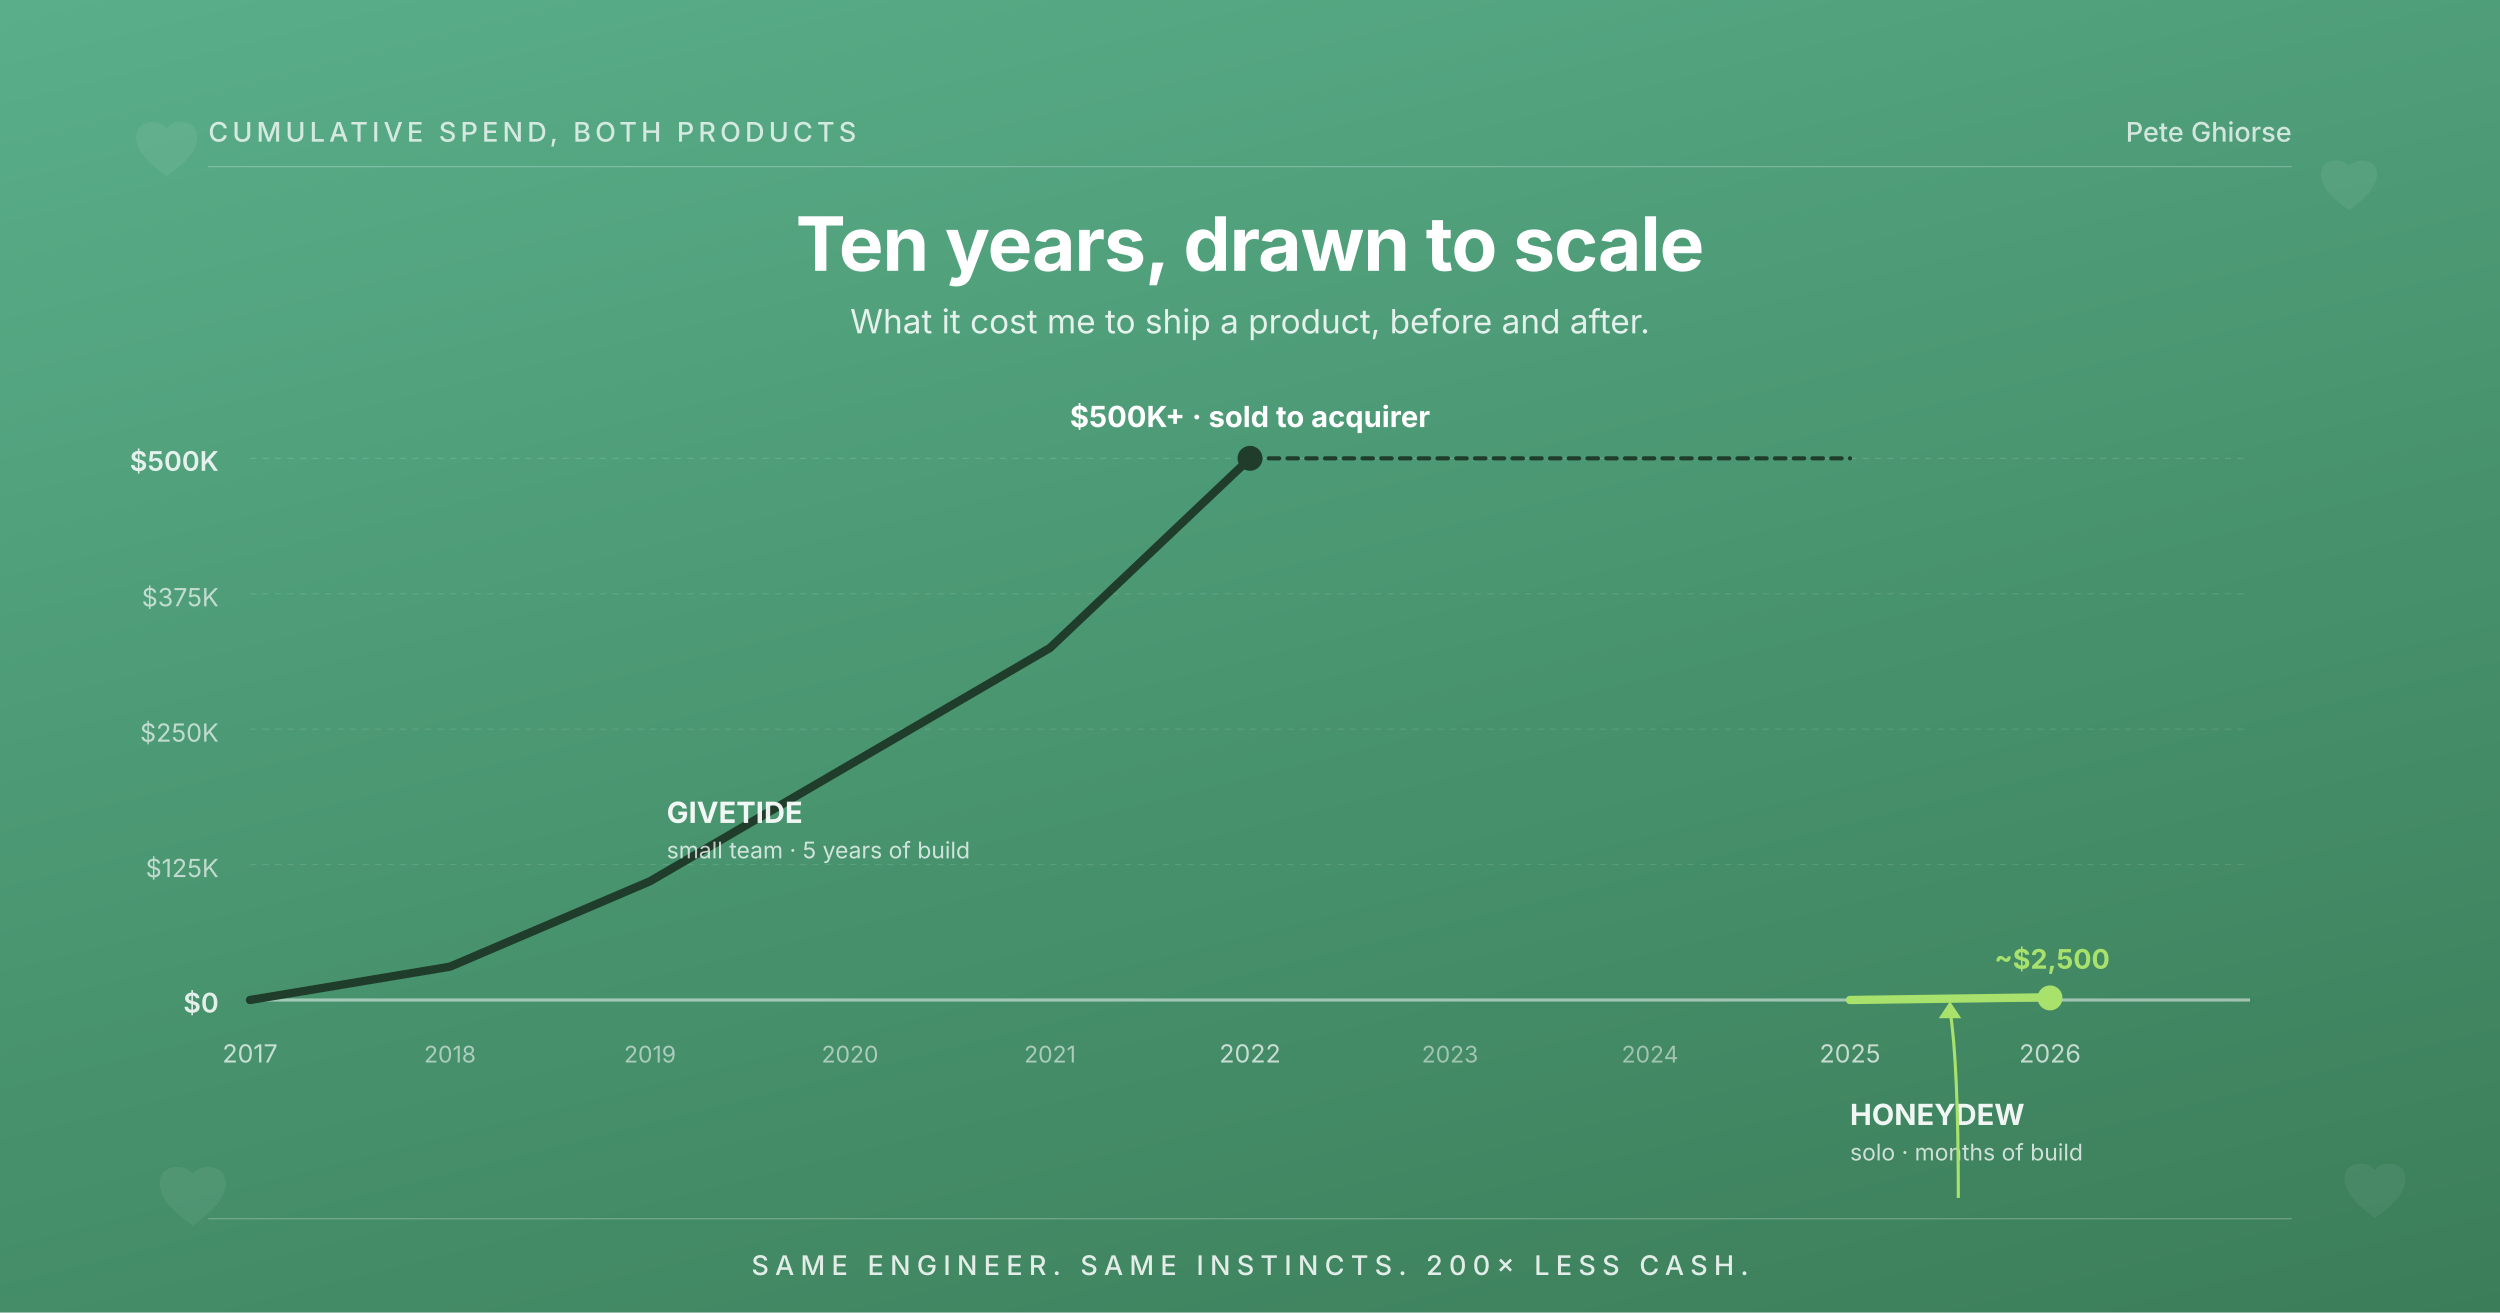
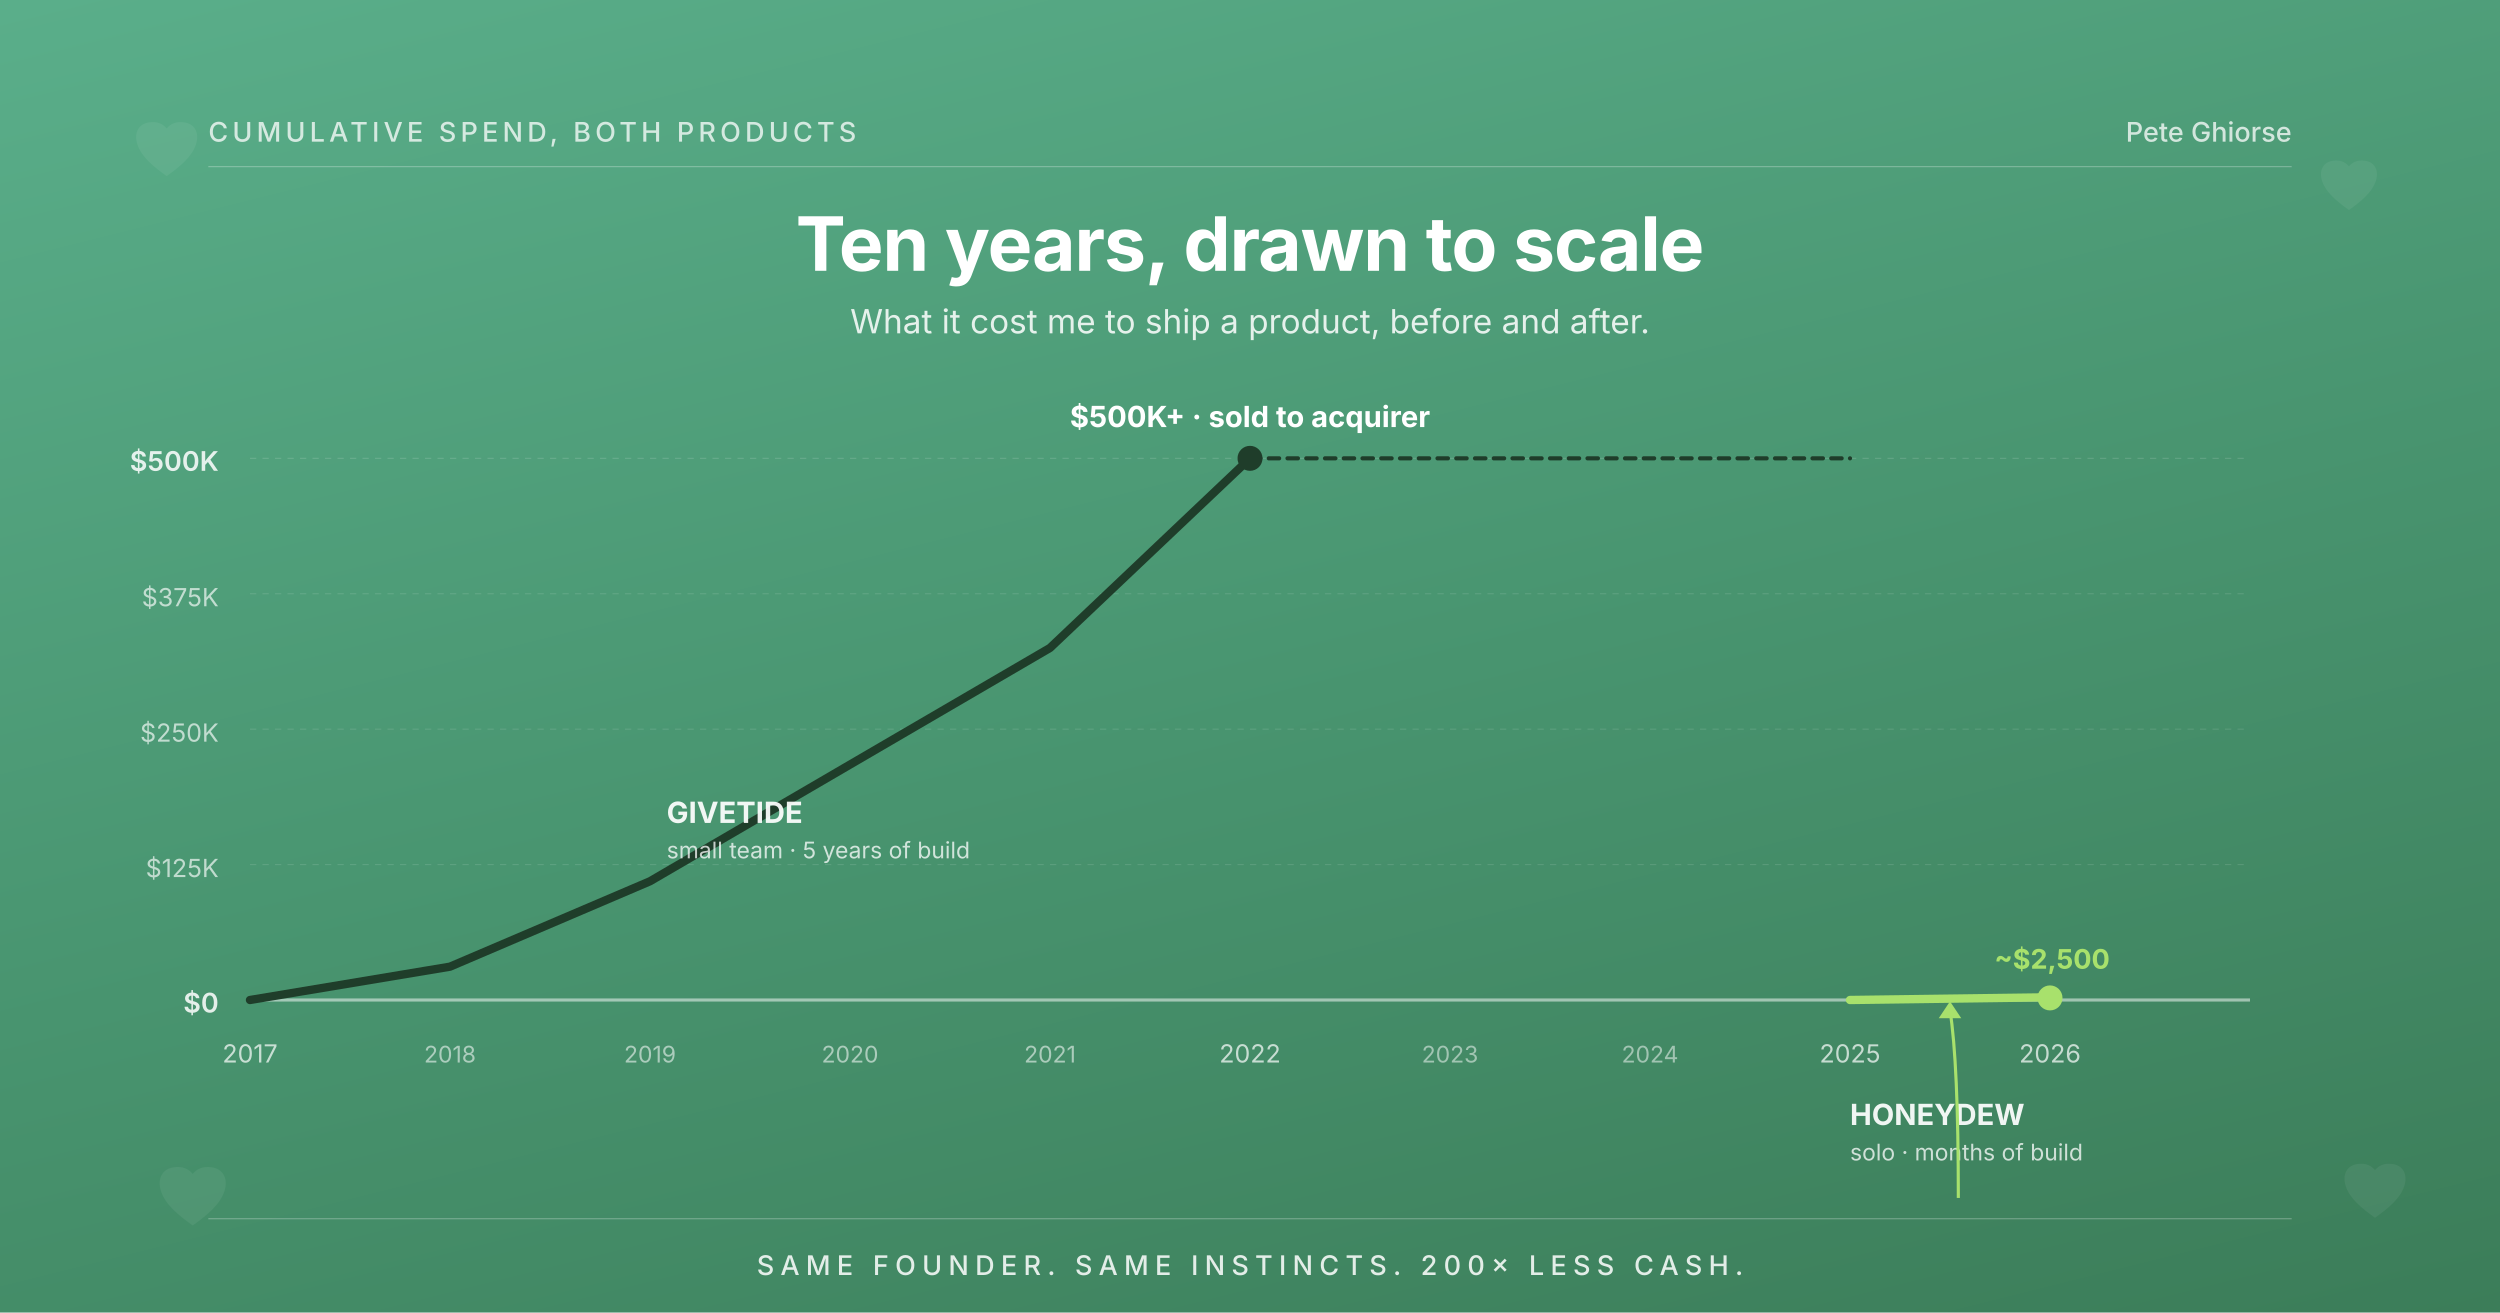
<svg xmlns="http://www.w3.org/2000/svg" viewBox="0 0 1200 630" font-family="-apple-system, BlinkMacSystemFont, 'Inter', 'Helvetica Neue', sans-serif">
  <defs>
    <linearGradient id="tlBgGrad" x1="0%" y1="0%" x2="100%" y2="100%" gradientTransform="rotate(20)">
      <stop offset="0%" stop-color="#5AAE8A" />
      <stop offset="50%" stop-color="#48946F" />
      <stop offset="100%" stop-color="#3A7A56" />
    </linearGradient>
    <symbol id="hdHeart" viewBox="0 0 512 512">
      <path d="M256 380 C 200 340, 152 300, 136 250 C 120 200, 144 165, 184 160 C 216 155, 240 165, 256 185 C 272 165, 296 155, 328 160 C 368 165, 392 200, 376 250 C 360 300, 312 340, 256 380 Z" fill="currentColor" />
    </symbol>
  </defs>
  <rect width="1200" height="630" fill="url(#tlBgGrad)" />
  <g color="rgba(255,255,255,0.06)">
    <use href="#hdHeart" x="50" y="40" width="60" height="60" />
    <use href="#hdHeart" x="1100" y="60" width="55" height="55" />
    <use href="#hdHeart" x="60" y="540" width="65" height="65" />
    <use href="#hdHeart" x="1110" y="540" width="60" height="60" />
  </g>
  <line x1="100" y1="80" x2="1100" y2="80" stroke="rgba(255,255,255,0.3)" stroke-width="0.5" />
  <text x="100" y="68" fill="rgba(255,255,255,0.75)" font-size="13" letter-spacing="2" font-weight="500">CUMULATIVE SPEND, BOTH PRODUCTS</text>
  <text x="1100" y="68" text-anchor="end" fill="rgba(255,255,255,0.75)" font-size="13" font-weight="500">Pete Ghiorse</text>
  <text x="600" y="130" text-anchor="middle" fill="#FFFFFF" font-size="36" font-weight="700" letter-spacing="-0.5">Ten years, drawn to scale</text>
  <text x="600" y="160" text-anchor="middle" fill="rgba(255,255,255,0.85)" font-size="16">What it cost me to ship a product, before and after.</text>
  <text x="105" y="226" text-anchor="end" fill="rgba(255,255,255,0.85)" font-size="13" font-weight="600">$500K</text>
  <line x1="120" y1="220" x2="1080" y2="220" stroke="rgba(255,255,255,0.15)" stroke-width="0.5" stroke-dasharray="3,3" />
  <text x="105" y="291" text-anchor="end" fill="rgba(255,255,255,0.65)" font-size="12">$375K</text>
  <line x1="120" y1="285" x2="1080" y2="285" stroke="rgba(255,255,255,0.12)" stroke-width="0.5" stroke-dasharray="3,3" />
  <text x="105" y="356" text-anchor="end" fill="rgba(255,255,255,0.65)" font-size="12">$250K</text>
  <line x1="120" y1="350" x2="1080" y2="350" stroke="rgba(255,255,255,0.12)" stroke-width="0.5" stroke-dasharray="3,3" />
  <text x="105" y="421" text-anchor="end" fill="rgba(255,255,255,0.65)" font-size="12">$125K</text>
  <line x1="120" y1="415" x2="1080" y2="415" stroke="rgba(255,255,255,0.12)" stroke-width="0.5" stroke-dasharray="3,3" />
  <text x="105" y="486" text-anchor="end" fill="rgba(255,255,255,0.85)" font-size="13" font-weight="600">$0</text>
  <line x1="120" y1="480" x2="1080" y2="480" stroke="rgba(255,255,255,0.5)" stroke-width="1.5" />
  <text x="120" y="510" text-anchor="middle" fill="rgba(255,255,255,0.7)" font-size="12">2017</text>
  <text x="216" y="510" text-anchor="middle" fill="rgba(255,255,255,0.55)" font-size="11">2018</text>
  <text x="312" y="510" text-anchor="middle" fill="rgba(255,255,255,0.55)" font-size="11">2019</text>
  <text x="408" y="510" text-anchor="middle" fill="rgba(255,255,255,0.55)" font-size="11">2020</text>
  <text x="504" y="510" text-anchor="middle" fill="rgba(255,255,255,0.55)" font-size="11">2021</text>
  <text x="600" y="510" text-anchor="middle" fill="rgba(255,255,255,0.7)" font-size="12">2022</text>
  <text x="696" y="510" text-anchor="middle" fill="rgba(255,255,255,0.5)" font-size="11">2023</text>
  <text x="792" y="510" text-anchor="middle" fill="rgba(255,255,255,0.5)" font-size="11">2024</text>
  <text x="888" y="510" text-anchor="middle" fill="rgba(255,255,255,0.7)" font-size="12">2025</text>
  <text x="984" y="510" text-anchor="middle" fill="rgba(255,255,255,0.7)" font-size="12">2026</text>
  <path d="M 120 480 L 216 464 L 312 423 L 408 367 L 504 311 L 600 220" stroke="#1F3D2A" stroke-width="4" fill="none" stroke-linejoin="round" stroke-linecap="round" />
  <line x1="600" y1="220" x2="888" y2="220" stroke="#1F3D2A" stroke-width="2" stroke-dasharray="5,4" stroke-linecap="round" />
  <circle cx="600" cy="220" r="6" fill="#1F3D2A" />
  <text x="600" y="205" text-anchor="middle" fill="#FFFFFF" font-size="14" font-weight="700">$500K+ · sold to acquirer</text>
  <text x="320" y="395" fill="rgba(255,255,255,0.92)" font-size="14" font-weight="700">GIVETIDE</text>
  <text x="320" y="412" fill="rgba(255,255,255,0.75)" font-size="11">small team · 5 years of build</text>
  <path d="M 888 480 L 984 478.7" stroke="#A8E16C" stroke-width="4" fill="none" stroke-linecap="round" />
  <circle cx="984" cy="479" r="6" fill="#A8E16C" />
  <text x="985" y="465" text-anchor="middle" fill="#A8E16C" font-size="13" font-weight="700">~$2,500</text>
  <text x="888" y="540" fill="rgba(255,255,255,0.92)" font-size="14" font-weight="700">HONEYDEW</text>
  <text x="888" y="557" fill="rgba(255,255,255,0.75)" font-size="11">solo · months of build</text>
  <g stroke="#A8E16C" stroke-width="1.5" fill="none">
    <path d="M 940 575 Q 940 510 936 485" />
    <polygon points="932,488 936,482 940,488" fill="#A8E16C" />
  </g>
  <line x1="100" y1="585" x2="1100" y2="585" stroke="rgba(255,255,255,0.3)" stroke-width="0.5" />
-   <text x="600" y="612" text-anchor="middle" fill="rgba(255,255,255,0.85)" font-size="13" letter-spacing="3" font-weight="500">SAME ENGINEER. SAME INSTINCTS. 200× LESS CASH.</text>
+   <text x="600" y="612" text-anchor="middle" fill="rgba(255,255,255,0.85)" font-size="13" letter-spacing="3" font-weight="500">SAME FOUNDER. SAME INSTINCTS. 200× LESS CASH.</text>
</svg>
